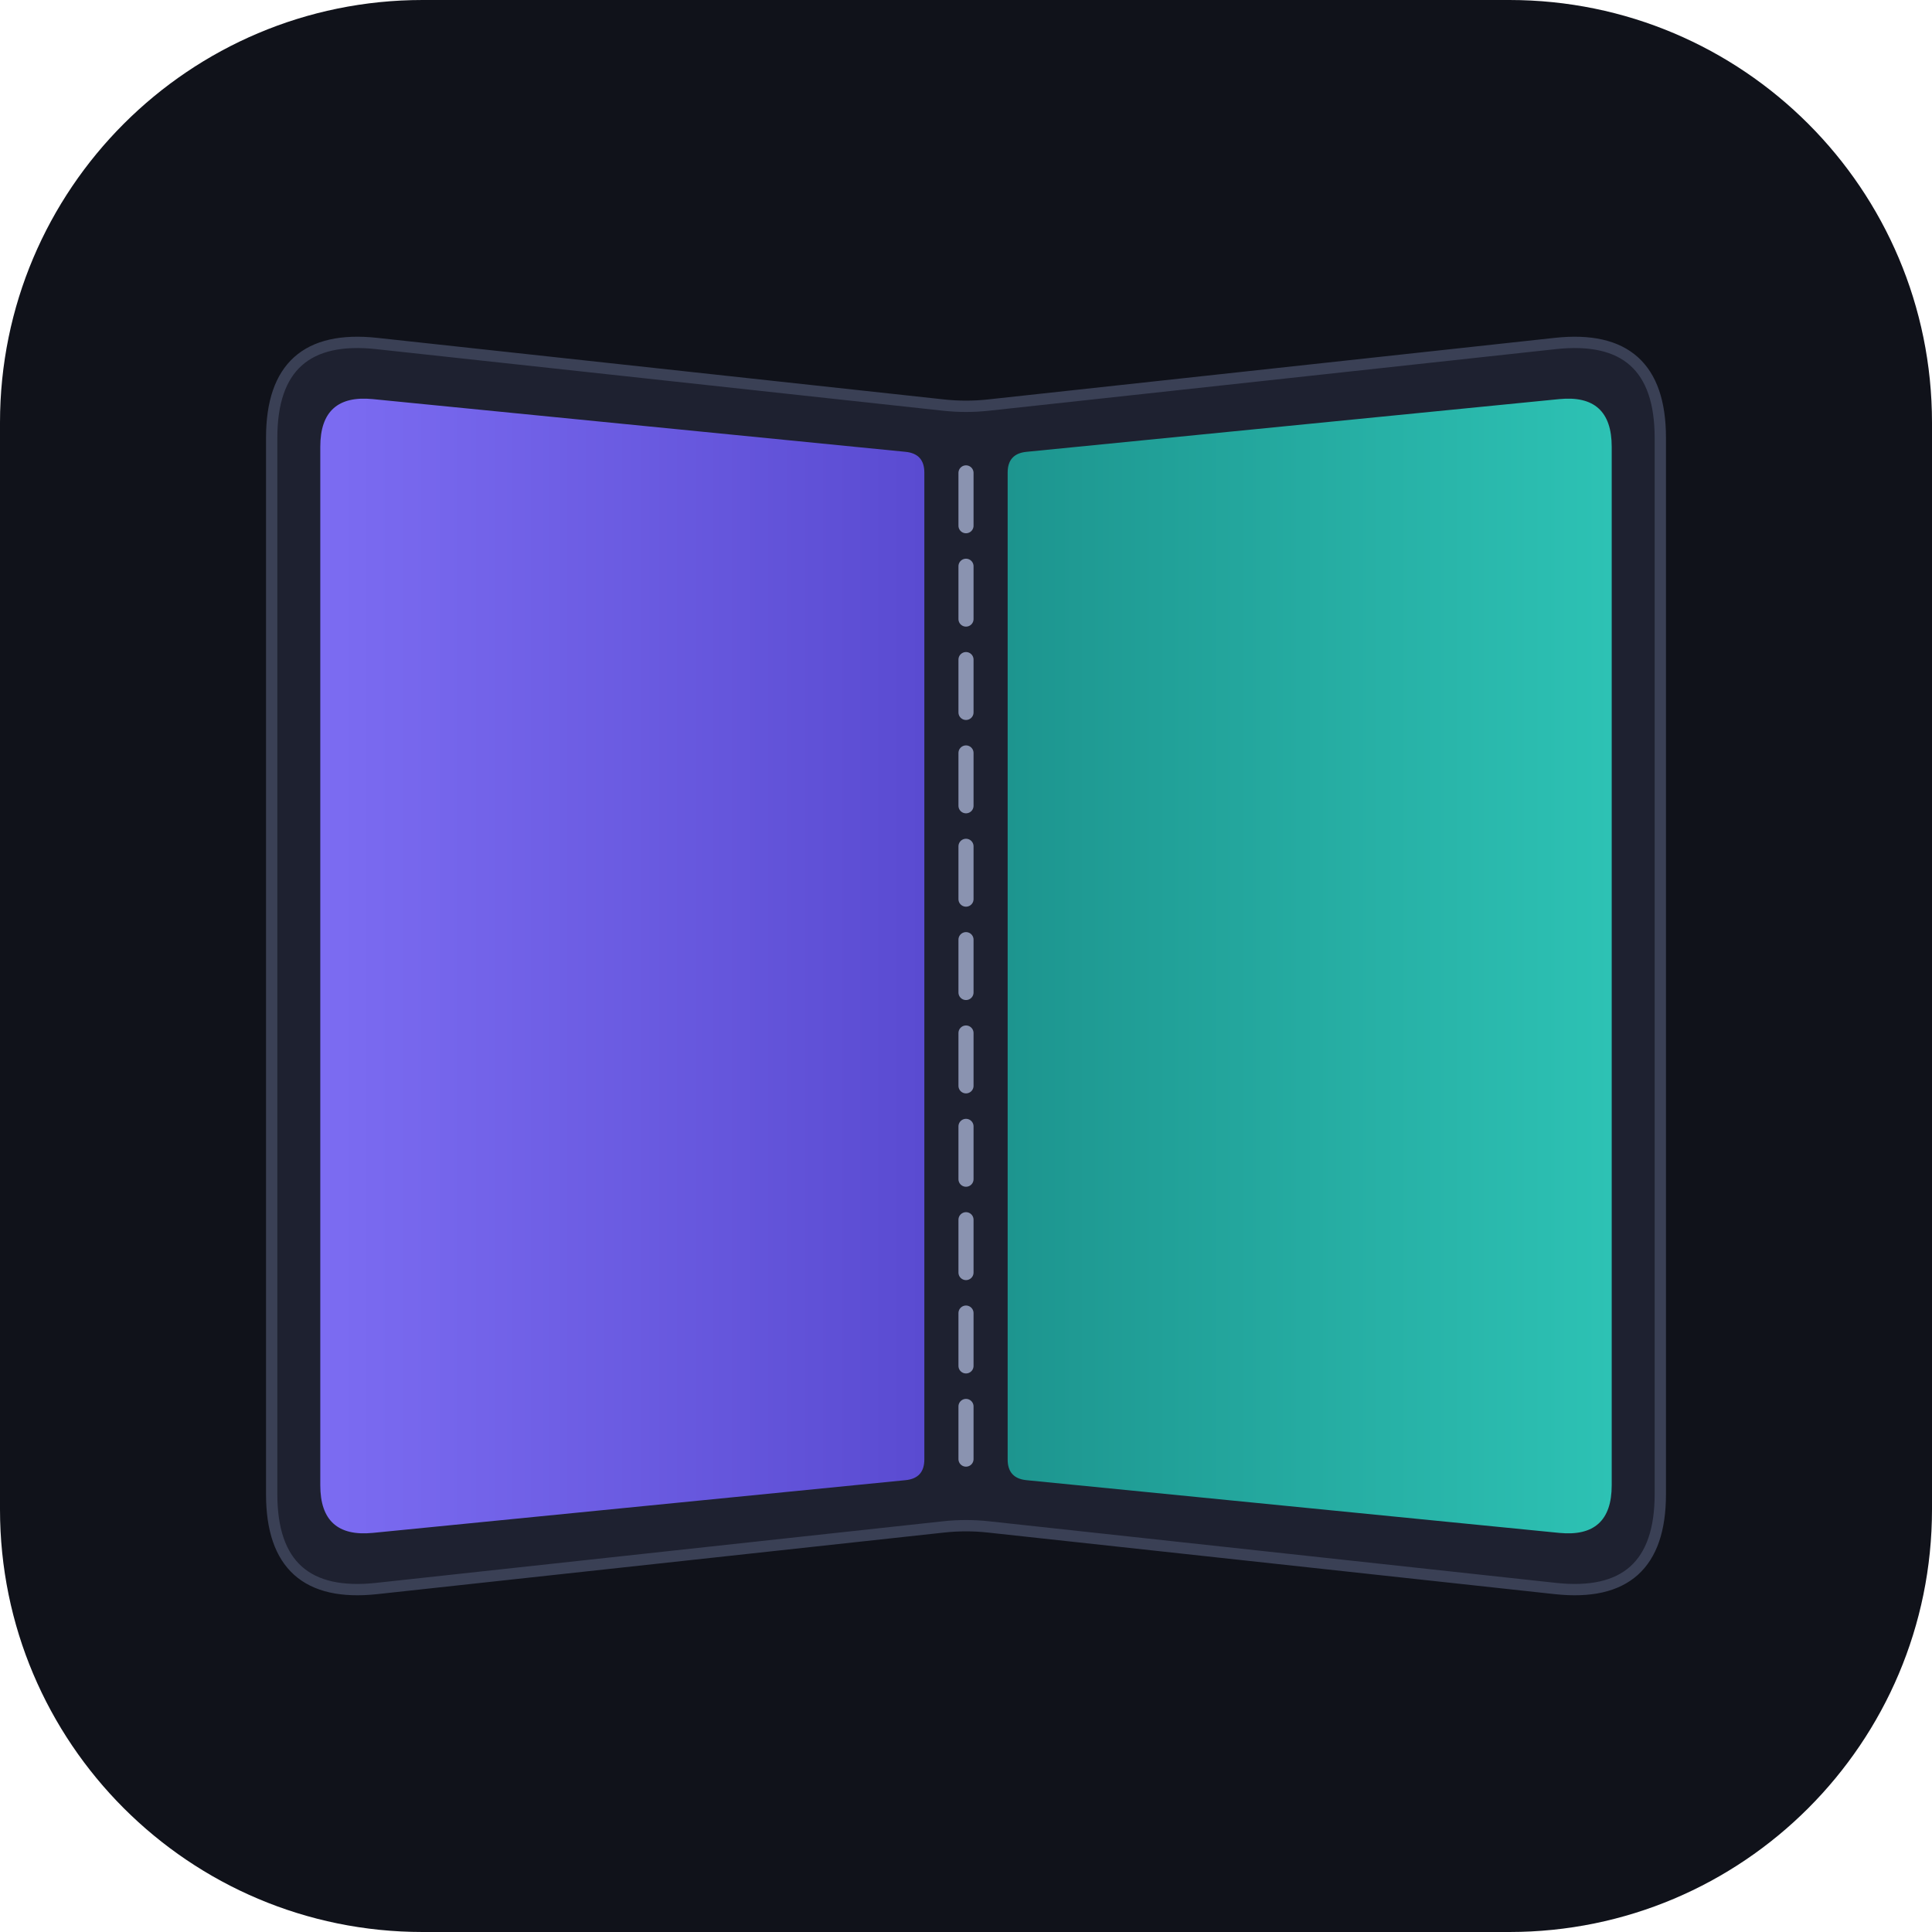
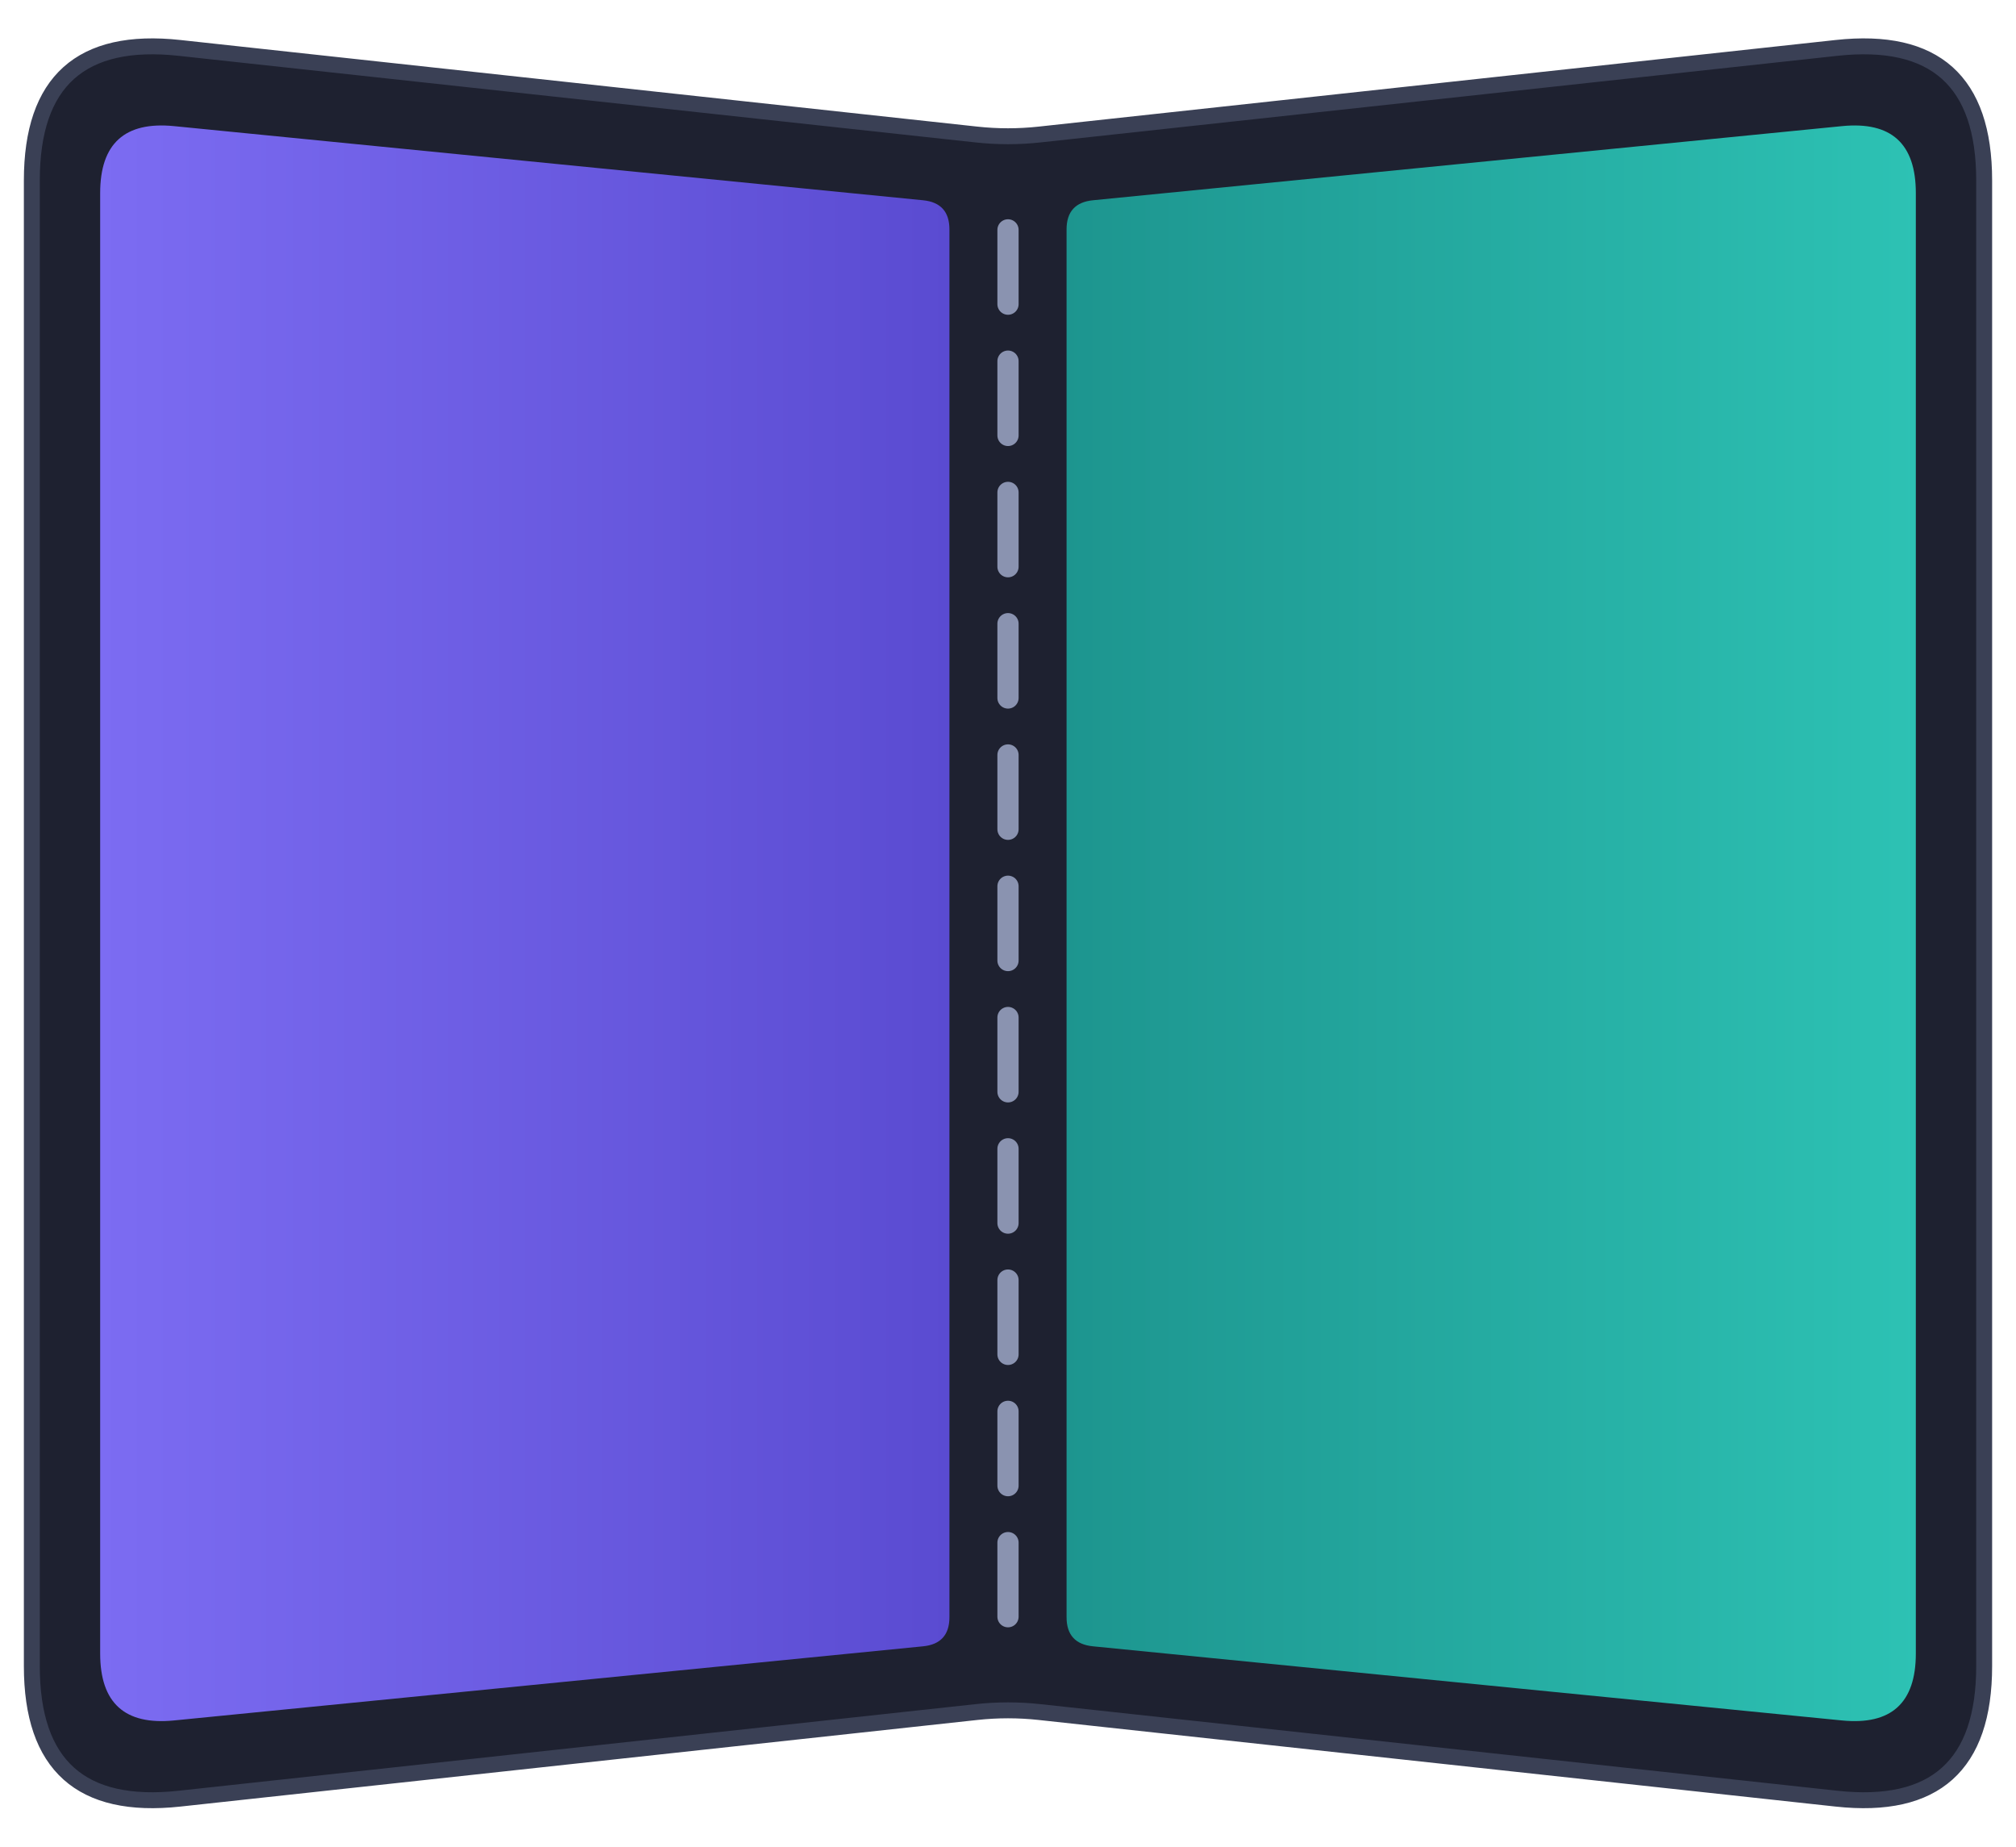
- <svg xmlns="http://www.w3.org/2000/svg" viewBox="0 0 512 512" width="512" height="512">
+ <svg xmlns="http://www.w3.org/2000/svg" viewBox="66 82 380 348" width="380" height="348">
  <defs>
    <linearGradient id="pl" x1="0" y1="0" x2="1" y2="0">
      <stop offset="0" stop-color="#7C6CF2" />
      <stop offset="1" stop-color="#5A4BD1" />
    </linearGradient>
    <linearGradient id="pr" x1="1" y1="0" x2="0" y2="0">
      <stop offset="0" stop-color="#2DC2B4" />
      <stop offset="1" stop-color="#1D958F" />
    </linearGradient>
  </defs>
-   <rect width="512" height="512" rx="112" fill="#10121A" />
  <path d="M72.00 116.00Q72.00 88.00 99.84 91.03L250.04 107.35Q256.00 108.00 261.96 107.35L412.16 91.03Q440.00 88.00 440.00 116.00L440.00 396.00Q440.00 424.00 412.16 420.97L261.96 404.65Q256.00 404.00 250.04 404.65L99.84 420.97Q72.00 424.00 72.00 396.00Z" fill="#1E2130" stroke="#3A4055" stroke-width="3" stroke-linejoin="round" />
  <path d="M84.88 118.39Q84.88 104.39 98.81 105.77L239.98 119.74Q244.96 120.23 244.96 125.23L244.96 386.77Q244.96 391.77 239.98 392.26L98.81 406.23Q84.88 407.61 84.88 393.61Z" fill="url(#pl)" />
  <path d="M427.12 118.39Q427.12 104.39 413.19 105.77L272.02 119.74Q267.04 120.23 267.04 125.23L267.04 386.77Q267.04 391.77 272.02 392.26L413.19 406.23Q427.12 407.61 427.12 393.61Z" fill="url(#pr)" />
  <line x1="256" y1="125.32" x2="256" y2="386.68" stroke="#8A93B0" stroke-width="4" stroke-linecap="round" stroke-dasharray="14 10.74" />
</svg>
